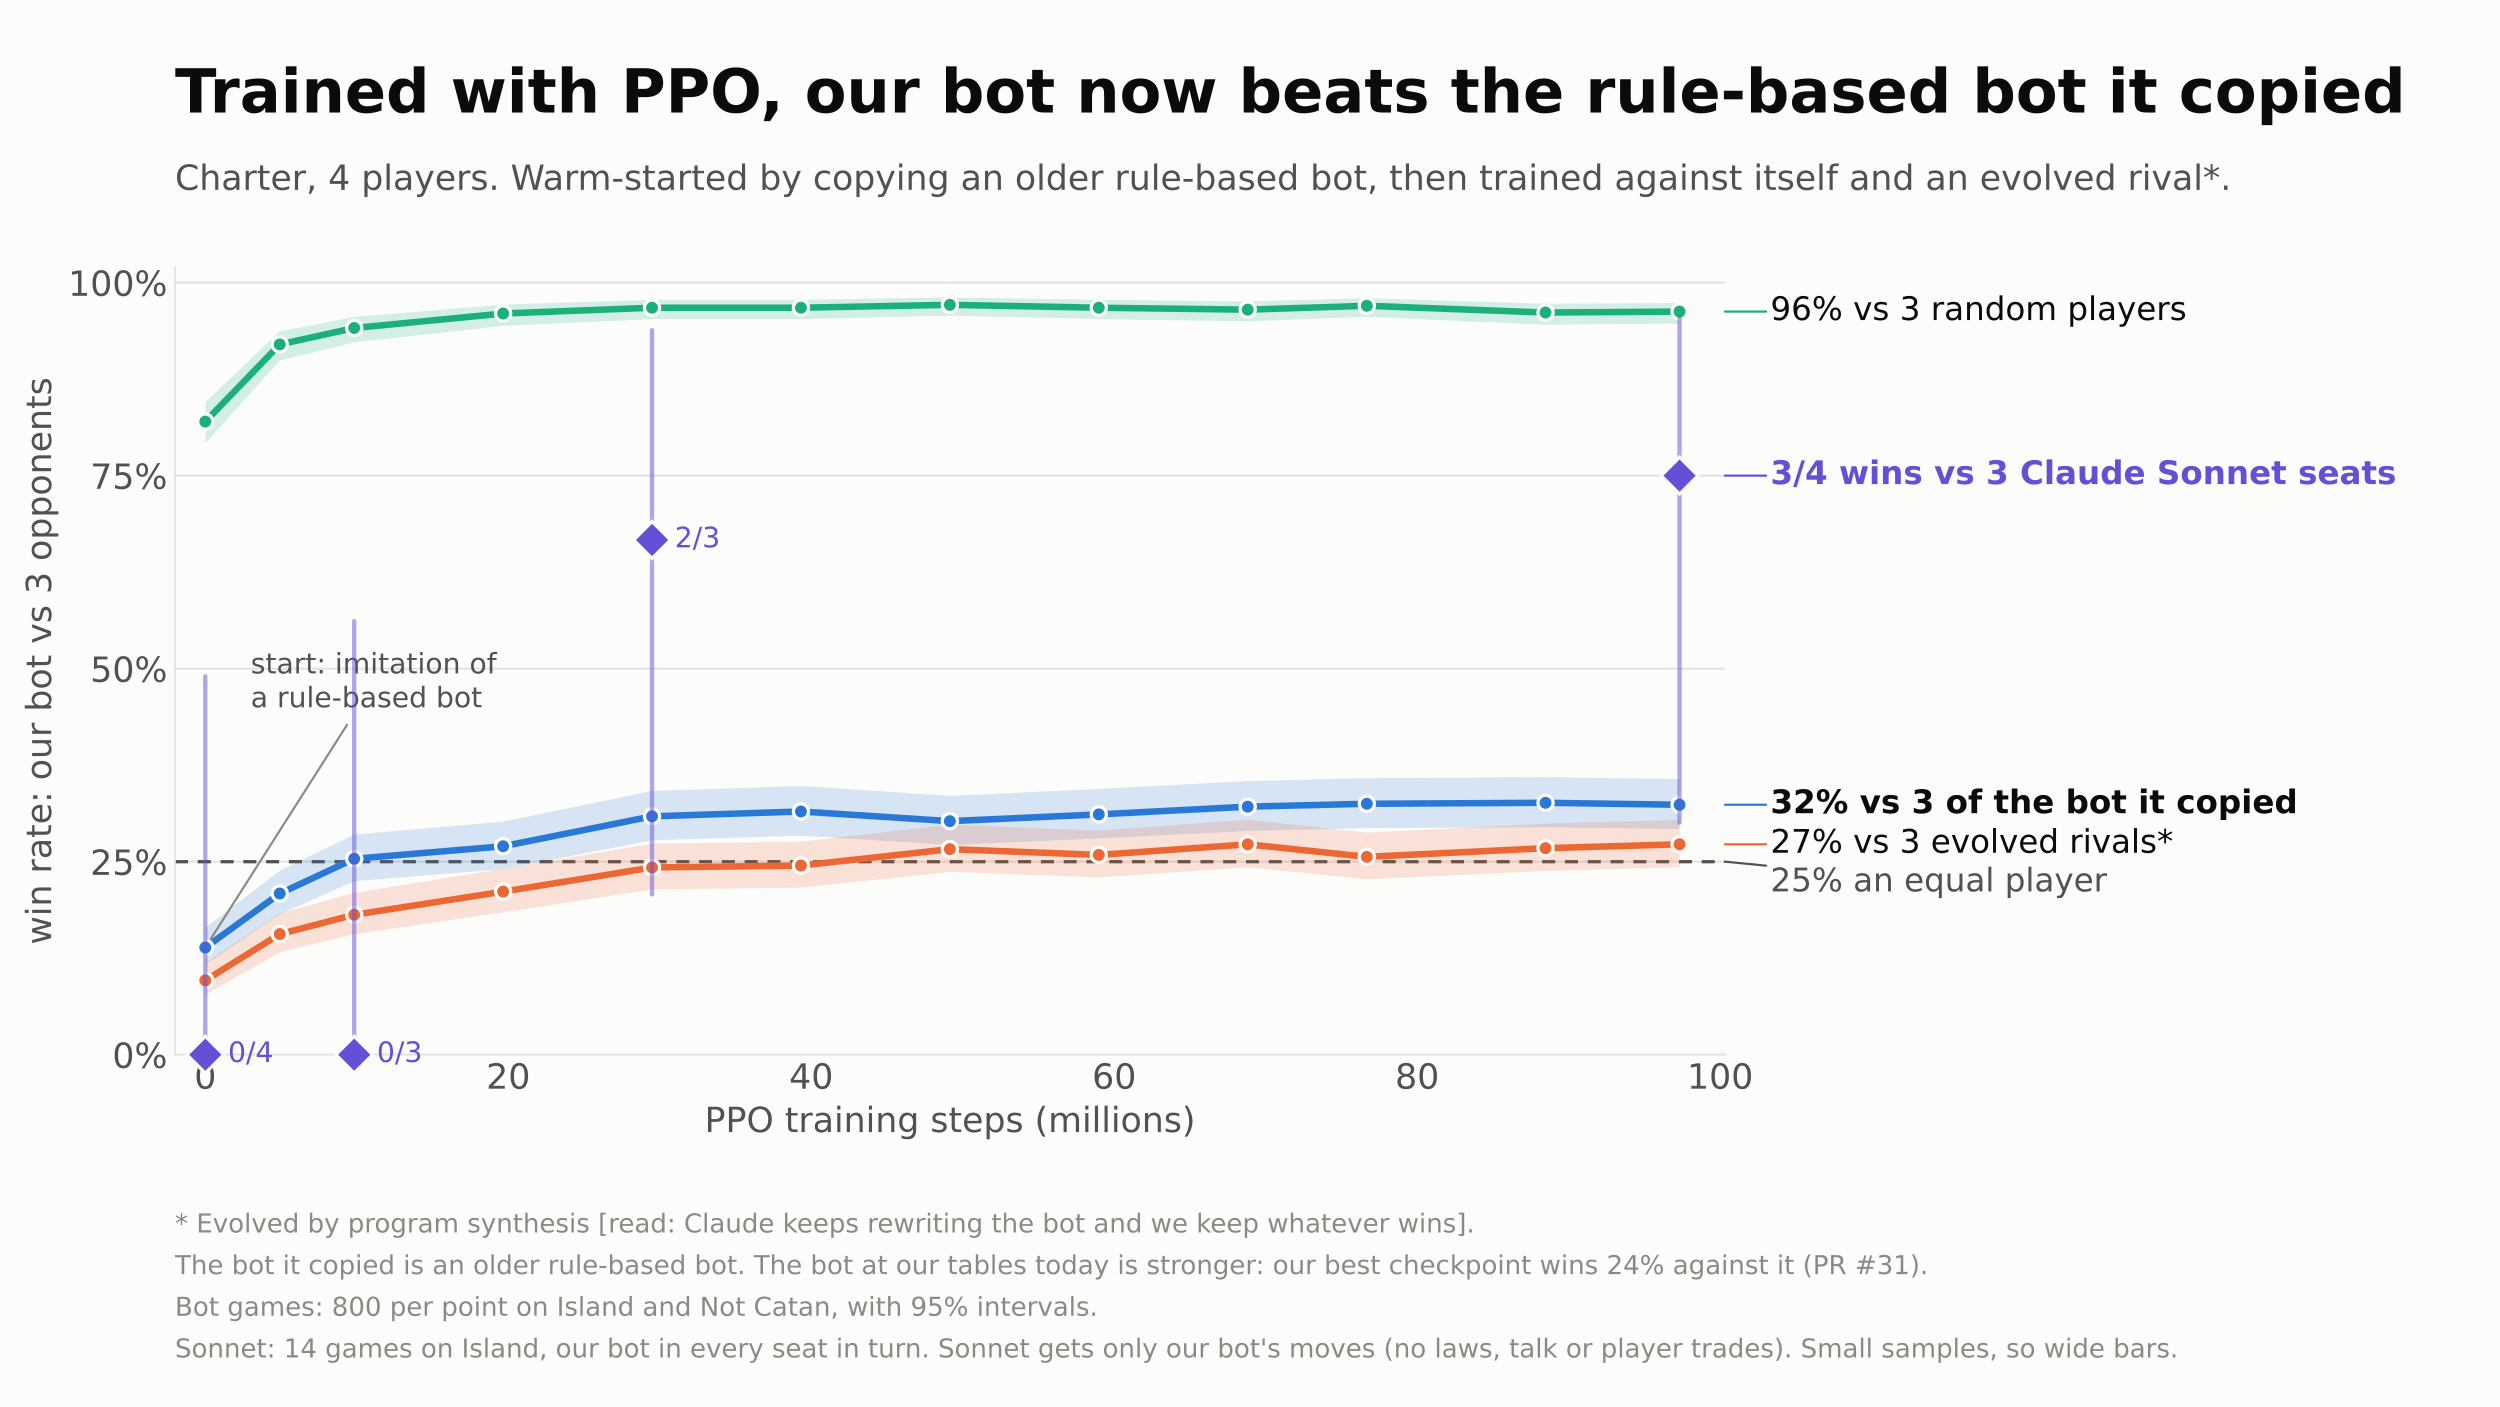
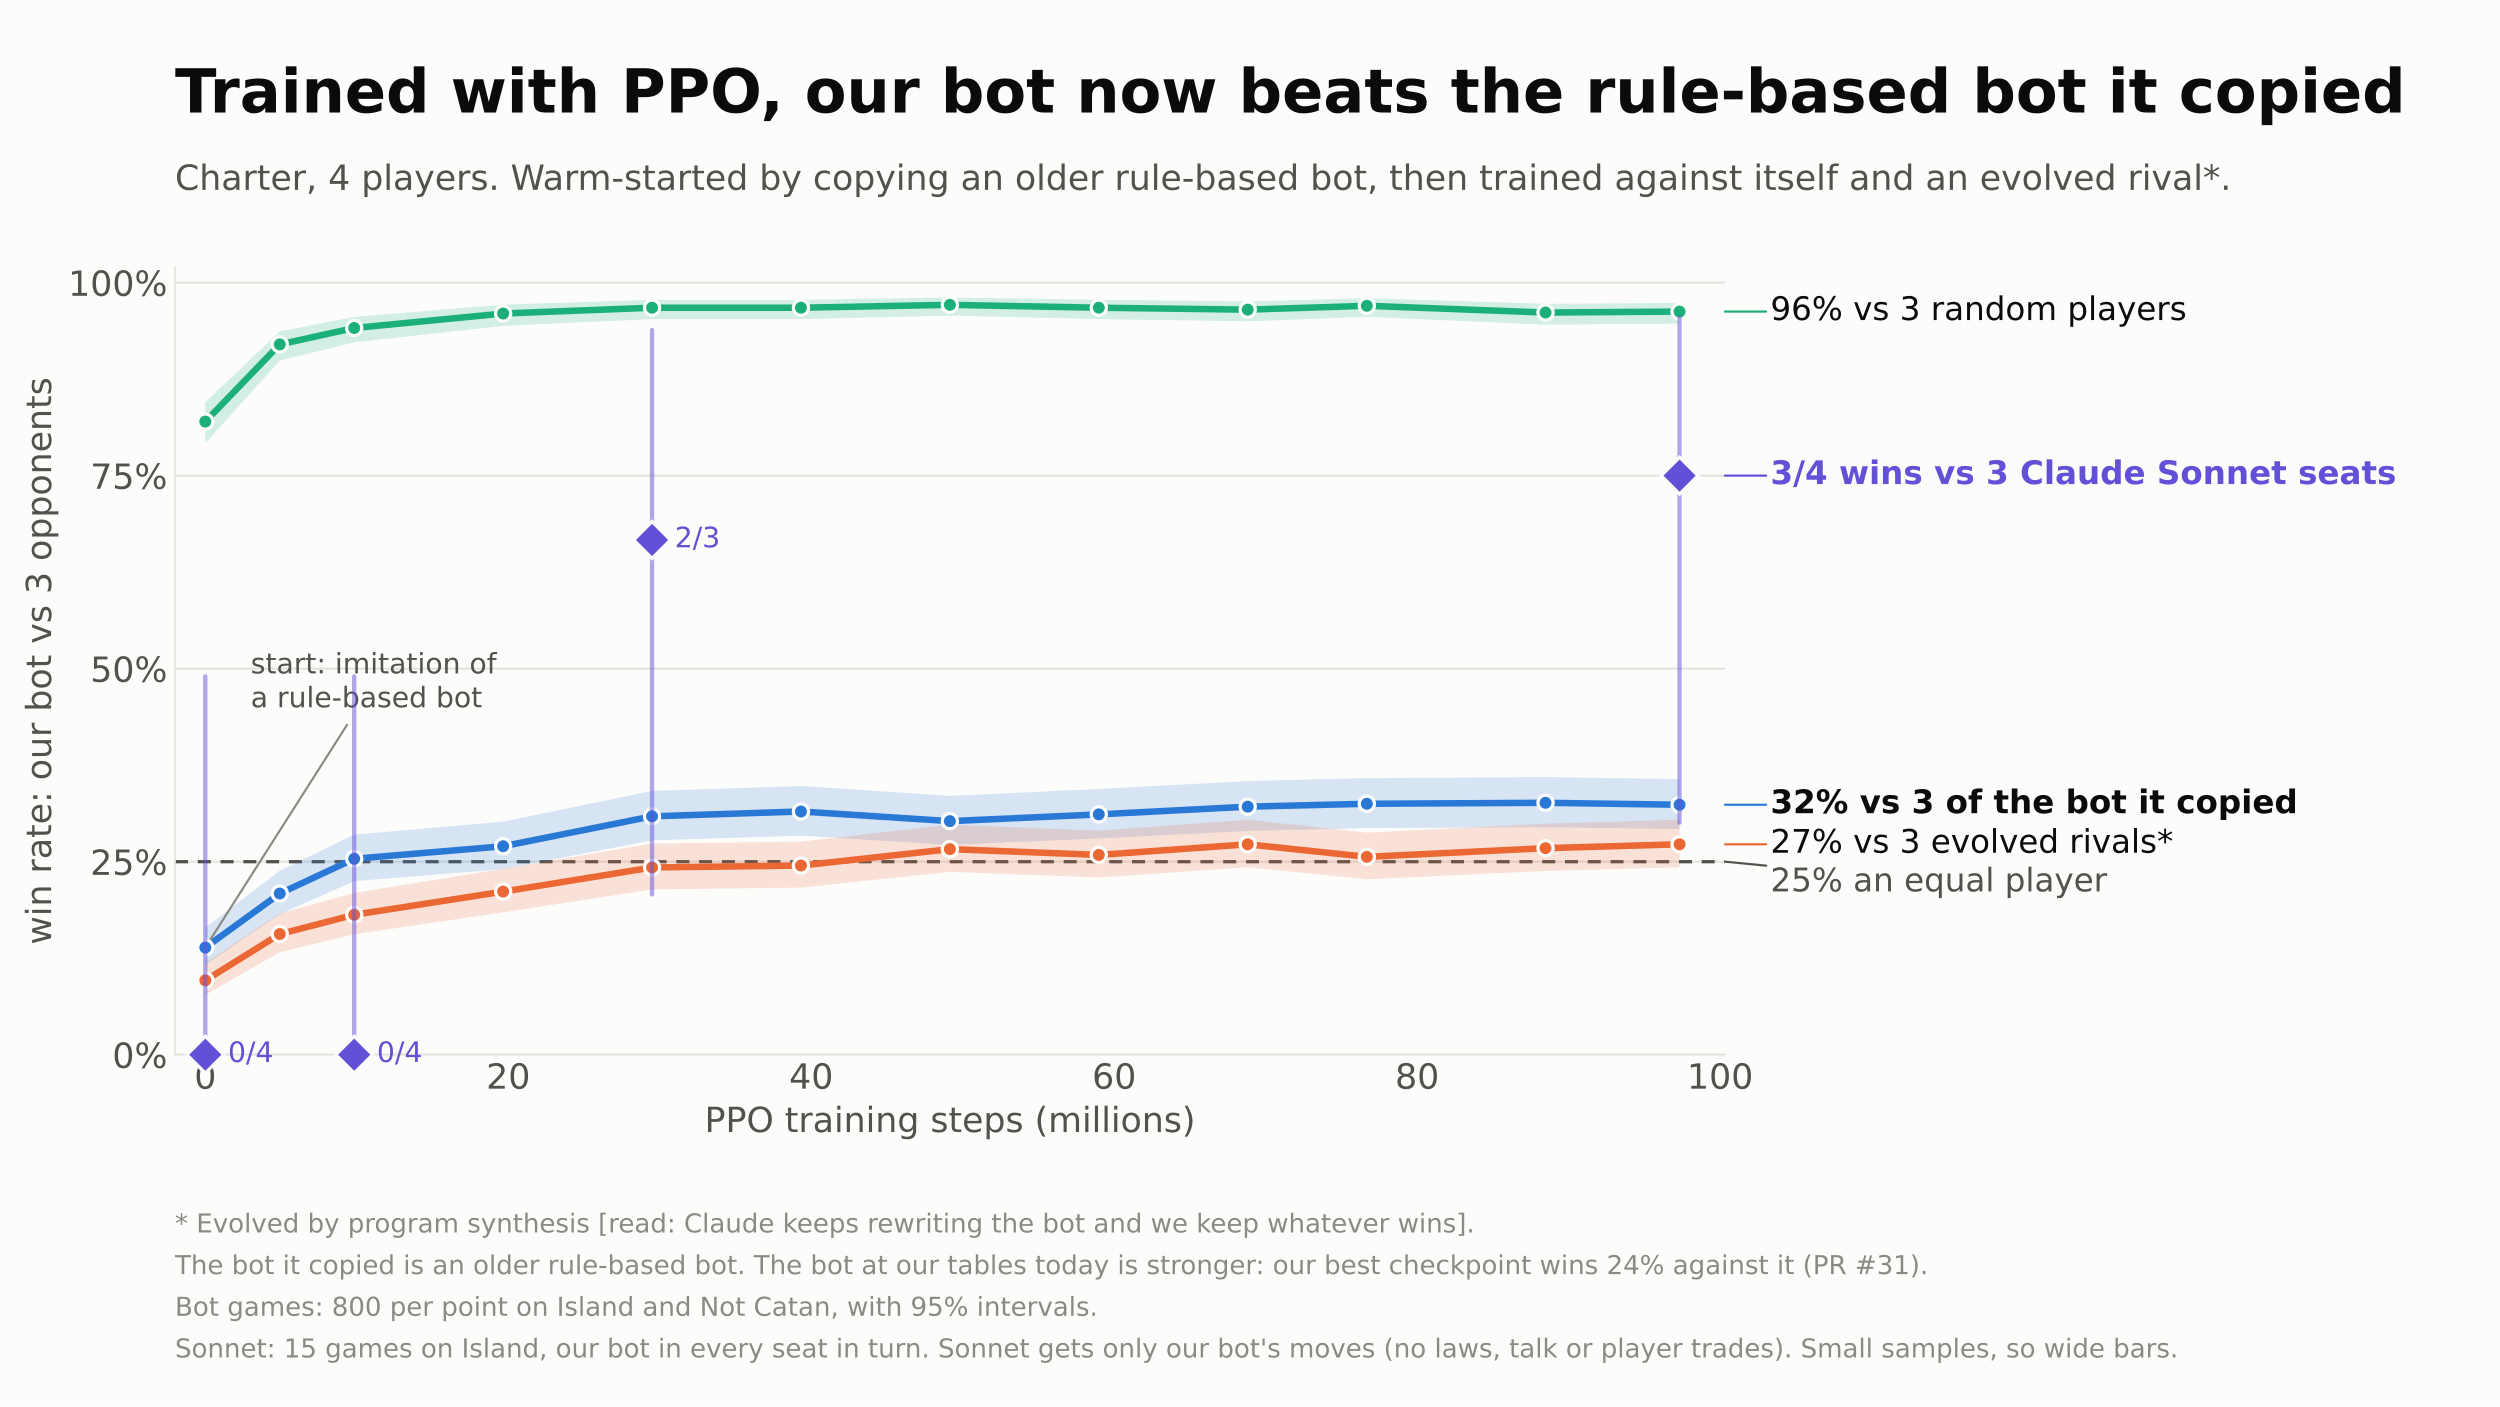
<svg xmlns="http://www.w3.org/2000/svg" xmlns:xlink="http://www.w3.org/1999/xlink" width="1152pt" height="648pt" viewBox="0 0 1152 648" version="1.1">
  <defs>
    <style type="text/css">*{stroke-linejoin: round; stroke-linecap: butt}</style>
  </defs>
  <g id="figure_1">
    <g id="patch_1">
      <path d="M 0 648  L 1152 648  L 1152 0  L 0 0  z " style="fill: #fcfcfb" />
    </g>
    <g id="axes_1">
      <g id="patch_2">
        <path d="M 80.64 486  L 794.88 486  L 794.88 123.12  L 80.64 123.12  z " style="fill: #fcfcfb" />
      </g>
      <g id="matplotlib.axis_1">
        <g id="xtick_1">
          <g id="line2d_1" />
          <g id="text_1">
            <text style="font-size: 16px; font-family: 'DejaVu Sans'; text-anchor: middle; fill: #52514e" x="94.601" y="501.656" transform="rotate(-0 94.60078 501.6562)">0</text>
          </g>
        </g>
        <g id="xtick_2">
          <g id="line2d_2" />
          <g id="text_2">
            <text style="font-size: 16px; font-family: 'DejaVu Sans'; text-anchor: middle; fill: #52514e" x="234.209" y="501.656" transform="rotate(-0 234.2085 501.6562)">20</text>
          </g>
        </g>
        <g id="xtick_3">
          <g id="line2d_3" />
          <g id="text_3">
            <text style="font-size: 16px; font-family: 'DejaVu Sans'; text-anchor: middle; fill: #52514e" x="373.816" y="501.656" transform="rotate(-0 373.8163 501.6562)">40</text>
          </g>
        </g>
        <g id="xtick_4">
          <g id="line2d_4" />
          <g id="text_4">
            <text style="font-size: 16px; font-family: 'DejaVu Sans'; text-anchor: middle; fill: #52514e" x="513.424" y="501.656" transform="rotate(-0 513.4241 501.6562)">60</text>
          </g>
        </g>
        <g id="xtick_5">
          <g id="line2d_5" />
          <g id="text_5">
            <text style="font-size: 16px; font-family: 'DejaVu Sans'; text-anchor: middle; fill: #52514e" x="653.032" y="501.656" transform="rotate(-0 653.0318 501.6562)">80</text>
          </g>
        </g>
        <g id="xtick_6">
          <g id="line2d_6" />
          <g id="text_6">
            <text style="font-size: 16px; font-family: 'DejaVu Sans'; text-anchor: middle; fill: #52514e" x="792.64" y="501.656" transform="rotate(-0 792.6396 501.6562)">100</text>
          </g>
        </g>
        <g id="text_7">
          <text style="font-size: 16px; font-family: 'DejaVu Sans'; text-anchor: middle; fill: #52514e" x="437.76" y="521.658" transform="rotate(-0 437.76 521.6575)">PPO training steps (millions)</text>
        </g>
      </g>
      <g id="matplotlib.axis_2">
        <g id="ytick_1">
          <g id="line2d_7">
-             <path d="M 80.64 486  L 794.88 486  " clip-path="url(#p099ac91624)" style="fill: none; stroke: #e4e3df; stroke-linecap: square" />
+             <path d="M 80.64 486  L 794.88 486  " clip-path="url(#p349dcfd627)" style="fill: none; stroke: #e4e3df; stroke-linecap: square" />
          </g>
          <g id="line2d_8" />
          <g id="text_8">
            <text style="font-size: 16px; font-family: 'DejaVu Sans'; text-anchor: end; fill: #52514e" x="77.14" y="492.078" transform="rotate(-0 77.14 492.0781)">0%</text>
          </g>
        </g>
        <g id="ytick_2">
          <g id="line2d_9">
-             <path d="M 80.64 397.059  L 794.88 397.059  " clip-path="url(#p099ac91624)" style="fill: none; stroke: #e4e3df; stroke-linecap: square" />
+             <path d="M 80.64 397.059  L 794.88 397.059  " clip-path="url(#p349dcfd627)" style="fill: none; stroke: #e4e3df; stroke-linecap: square" />
          </g>
          <g id="line2d_10" />
          <g id="text_9">
            <text style="font-size: 16px; font-family: 'DejaVu Sans'; text-anchor: end; fill: #52514e" x="77.14" y="403.137" transform="rotate(-0 77.14 403.1369)">25%</text>
          </g>
        </g>
        <g id="ytick_3">
          <g id="line2d_11">
-             <path d="M 80.64 308.118  L 794.88 308.118  " clip-path="url(#p099ac91624)" style="fill: none; stroke: #e4e3df; stroke-linecap: square" />
+             <path d="M 80.64 308.118  L 794.88 308.118  " clip-path="url(#p349dcfd627)" style="fill: none; stroke: #e4e3df; stroke-linecap: square" />
          </g>
          <g id="line2d_12" />
          <g id="text_10">
            <text style="font-size: 16px; font-family: 'DejaVu Sans'; text-anchor: end; fill: #52514e" x="77.14" y="314.196" transform="rotate(-0 77.14 314.1958)">50%</text>
          </g>
        </g>
        <g id="ytick_4">
          <g id="line2d_13">
-             <path d="M 80.64 219.176  L 794.88 219.176  " clip-path="url(#p099ac91624)" style="fill: none; stroke: #e4e3df; stroke-linecap: square" />
+             <path d="M 80.64 219.176  L 794.88 219.176  " clip-path="url(#p349dcfd627)" style="fill: none; stroke: #e4e3df; stroke-linecap: square" />
          </g>
          <g id="line2d_14" />
          <g id="text_11">
            <text style="font-size: 16px; font-family: 'DejaVu Sans'; text-anchor: end; fill: #52514e" x="77.14" y="225.255" transform="rotate(-0 77.14 225.2546)">75%</text>
          </g>
        </g>
        <g id="ytick_5">
          <g id="line2d_15">
-             <path d="M 80.64 130.235  L 794.88 130.235  " clip-path="url(#p099ac91624)" style="fill: none; stroke: #e4e3df; stroke-linecap: square" />
+             <path d="M 80.64 130.235  L 794.88 130.235  " clip-path="url(#p349dcfd627)" style="fill: none; stroke: #e4e3df; stroke-linecap: square" />
          </g>
          <g id="line2d_16" />
          <g id="text_12">
            <text style="font-size: 16px; font-family: 'DejaVu Sans'; text-anchor: end; fill: #52514e" x="77.14" y="136.313" transform="rotate(-0 77.14 136.3134)">100%</text>
          </g>
        </g>
        <g id="text_13">
          <text style="font-size: 16px; font-family: 'DejaVu Sans'; text-anchor: middle; fill: #52514e" x="23.554" y="304.56" transform="rotate(-90 23.55375 304.56)">win rate: our bot vs 3 opponents</text>
        </g>
      </g>
      <g id="line2d_17">
-         <path d="M 80.64 397.059  L 794.88 397.059  " clip-path="url(#p099ac91624)" style="fill: none; stroke-dasharray: 6,4.5; stroke-dashoffset: 0; stroke: #52514e; stroke-width: 1.5" />
+         <path d="M 80.64 397.059  L 794.88 397.059  " clip-path="url(#p349dcfd627)" style="fill: none; stroke-dasharray: 6,4.5; stroke-dashoffset: 0; stroke: #52514e; stroke-width: 1.5" />
      </g>
      <g id="FillBetweenPolyCollection_1">
        <defs>
-           <path id="md0ad2fc9a2" d="M 94.601 -462.647  L 94.601 -443.719  L 128.911 -481.879  L 163.221 -490.281  L 231.841 -497.87  L 300.461 -500.975  L 369.081 -500.975  L 437.701 -502.548  L 506.321 -500.975  L 574.941 -499.934  L 629.837 -502.022  L 712.181 -498.384  L 773.939 -498.899  L 773.939 -508.375  L 773.939 -508.375  L 712.181 -508.006  L 629.837 -510.564  L 574.941 -509.111  L 506.321 -509.84  L 437.701 -510.922  L 369.081 -509.84  L 300.461 -509.84  L 231.841 -507.635  L 163.221 -501.945  L 128.911 -495.3  L 94.601 -462.647  z " />
-         </defs>
-         <g clip-path="url(#p099ac91624)">
-           <use xlink:href="#md0ad2fc9a2" x="0" y="648" style="fill: #1baf7a; fill-opacity: 0.18" />
+           <path id="m0e6a9000f5" d="M 94.601 -462.647  L 94.601 -443.719  L 128.911 -481.879  L 163.221 -490.281  L 231.841 -497.87  L 300.461 -500.975  L 369.081 -500.975  L 437.701 -502.548  L 506.321 -500.975  L 574.941 -499.934  L 629.837 -502.022  L 712.181 -498.384  L 773.939 -498.899  L 773.939 -508.375  L 773.939 -508.375  L 712.181 -508.006  L 629.837 -510.564  L 574.941 -509.111  L 506.321 -509.84  L 437.701 -510.922  L 369.081 -509.84  L 300.461 -509.84  L 231.841 -507.635  L 163.221 -501.945  L 128.911 -495.3  L 94.601 -462.647  z " />
+         </defs>
+         <g clip-path="url(#p349dcfd627)">
+           <use xlink:href="#m0e6a9000f5" x="0" y="648" style="fill: #1baf7a; fill-opacity: 0.18" />
        </g>
      </g>
      <g id="FillBetweenPolyCollection_2">
        <defs>
-           <path id="m1d3a906b69" d="M 94.601 -220.501  L 94.601 -203.453  L 128.911 -226.753  L 163.221 -241.983  L 231.841 -247.522  L 300.461 -260.801  L 369.081 -262.952  L 437.701 -258.652  L 506.321 -261.661  L 574.941 -265.105  L 629.837 -266.398  L 712.181 -266.829  L 773.939 -265.967  L 773.939 -288.99  L 773.939 -288.99  L 712.181 -289.898  L 629.837 -289.444  L 574.941 -288.082  L 506.321 -284.444  L 437.701 -281.257  L 369.081 -285.809  L 300.461 -283.534  L 231.841 -269.373  L 163.221 -263.405  L 128.911 -246.769  L 94.601 -220.501  z " />
-         </defs>
-         <g clip-path="url(#p099ac91624)">
-           <use xlink:href="#m1d3a906b69" x="0" y="648" style="fill: #2a78d6; fill-opacity: 0.18" />
+           <path id="med47ba043e" d="M 94.601 -220.501  L 94.601 -203.453  L 128.911 -226.753  L 163.221 -241.983  L 231.841 -247.522  L 300.461 -260.801  L 369.081 -262.952  L 437.701 -258.652  L 506.321 -261.661  L 574.941 -265.105  L 629.837 -266.398  L 712.181 -266.829  L 773.939 -265.967  L 773.939 -288.99  L 773.939 -288.99  L 712.181 -289.898  L 629.837 -289.444  L 574.941 -288.082  L 506.321 -284.444  L 437.701 -281.257  L 369.081 -285.809  L 300.461 -283.534  L 231.841 -269.373  L 163.221 -263.405  L 128.911 -246.769  L 94.601 -220.501  z " />
+         </defs>
+         <g clip-path="url(#p349dcfd627)">
+           <use xlink:href="#med47ba043e" x="0" y="648" style="fill: #2a78d6; fill-opacity: 0.18" />
        </g>
      </g>
      <g id="FillBetweenPolyCollection_3">
        <defs>
-           <path id="ma211571229" d="M 94.601 -204.215  L 94.601 -189.643  L 128.911 -209.224  L 163.221 -217.534  L 231.841 -227.595  L 300.461 -238.161  L 369.081 -239.009  L 437.701 -246.242  L 506.321 -243.685  L 574.941 -248.375  L 629.837 -242.834  L 712.181 -246.668  L 773.939 -248.375  L 773.939 -270.29  L 773.939 -270.29  L 712.181 -268.456  L 629.837 -264.324  L 574.941 -270.29  L 506.321 -265.243  L 437.701 -267.998  L 369.081 -260.182  L 300.461 -259.261  L 231.841 -247.697  L 163.221 -236.514  L 128.911 -227.122  L 94.601 -204.215  z " />
-         </defs>
-         <g clip-path="url(#p099ac91624)">
-           <use xlink:href="#ma211571229" x="0" y="648" style="fill: #eb6834; fill-opacity: 0.18" />
+           <path id="m2583dfd3f8" d="M 94.601 -204.215  L 94.601 -189.643  L 128.911 -209.224  L 163.221 -217.534  L 231.841 -227.595  L 300.461 -238.161  L 369.081 -239.009  L 437.701 -246.242  L 506.321 -243.685  L 574.941 -248.375  L 629.837 -242.834  L 712.181 -246.668  L 773.939 -248.375  L 773.939 -270.29  L 773.939 -270.29  L 712.181 -268.456  L 629.837 -264.324  L 574.941 -270.29  L 506.321 -265.243  L 437.701 -267.998  L 369.081 -260.182  L 300.461 -259.261  L 231.841 -247.697  L 163.221 -236.514  L 128.911 -227.122  L 94.601 -204.215  z " />
+         </defs>
+         <g clip-path="url(#p349dcfd627)">
+           <use xlink:href="#m2583dfd3f8" x="0" y="648" style="fill: #eb6834; fill-opacity: 0.18" />
        </g>
      </g>
      <g id="patch_3">
        <path d="M 80.64 486  L 80.64 123.12  " style="fill: none; stroke: #e4e3df; stroke-width: 0.8; stroke-linejoin: miter; stroke-linecap: square" />
      </g>
      <g id="patch_4">
        <path d="M 80.64 486  L 794.88 486  " style="fill: none; stroke: #e4e3df; stroke-width: 0.8; stroke-linejoin: miter; stroke-linecap: square" />
      </g>
      <g id="line2d_18">
-         <path d="M 94.601 194.273  L 128.911 158.696  L 163.221 151.136  L 231.841 144.466  L 300.461 141.798  L 369.081 141.798  L 437.701 140.464  L 506.321 141.798  L 574.941 142.687  L 629.837 140.908  L 712.181 144.021  L 773.939 143.576  " clip-path="url(#p099ac91624)" style="fill: none; stroke: #1baf7a; stroke-width: 3; stroke-linecap: round" />
+         <path d="M 94.601 194.273  L 128.911 158.696  L 163.221 151.136  L 231.841 144.466  L 300.461 141.798  L 369.081 141.798  L 437.701 140.464  L 506.321 141.798  L 574.941 142.687  L 629.837 140.908  L 712.181 144.021  L 773.939 143.576  " clip-path="url(#p349dcfd627)" style="fill: none; stroke: #1baf7a; stroke-width: 3; stroke-linecap: round" />
      </g>
      <g id="line2d_19">
-         <path d="M 94.601 436.638  L 128.911 411.734  L 163.221 395.725  L 231.841 389.944  L 300.461 376.158  L 369.081 373.934  L 437.701 378.381  L 506.321 375.268  L 574.941 371.711  L 629.837 370.376  L 712.181 369.932  L 773.939 370.821  " clip-path="url(#p099ac91624)" style="fill: none; stroke: #2a78d6; stroke-width: 3; stroke-linecap: round" />
+         <path d="M 94.601 436.638  L 128.911 411.734  L 163.221 395.725  L 231.841 389.944  L 300.461 376.158  L 369.081 373.934  L 437.701 378.381  L 506.321 375.268  L 574.941 371.711  L 629.837 370.376  L 712.181 369.932  L 773.939 370.821  " clip-path="url(#p349dcfd627)" style="fill: none; stroke: #2a78d6; stroke-width: 3; stroke-linecap: round" />
      </g>
      <g id="line2d_20">
-         <path d="M 94.601 451.758  L 128.911 430.412  L 163.221 421.518  L 231.841 410.845  L 300.461 399.727  L 369.081 398.838  L 437.701 391.278  L 506.321 393.946  L 574.941 389.054  L 629.837 394.835  L 712.181 390.833  L 773.939 389.054  " clip-path="url(#p099ac91624)" style="fill: none; stroke: #eb6834; stroke-width: 3; stroke-linecap: round" />
+         <path d="M 94.601 451.758  L 128.911 430.412  L 163.221 421.518  L 231.841 410.845  L 300.461 399.727  L 369.081 398.838  L 437.701 391.278  L 506.321 393.946  L 574.941 389.054  L 629.837 394.835  L 712.181 390.833  L 773.939 389.054  " clip-path="url(#p349dcfd627)" style="fill: none; stroke: #eb6834; stroke-width: 3; stroke-linecap: round" />
      </g>
      <g id="patch_5">
        <path d="M 813.825 143.576  Q 804.352 143.576 794.88 143.576  " style="fill: none; stroke: #1baf7a; stroke-linecap: round" />
      </g>
      <g id="text_14">
        <text style="font-size: 15px; font-family: 'DejaVu Sans'; text-anchor: start; fill: #0b0b0b" x="815.821" y="147.474" transform="rotate(-0 815.8212 147.4735)">96%  vs 3 random players</text>
      </g>
      <g id="patch_6">
        <path d="M 813.823 219.176  Q 804.352 219.176 794.88 219.176  " style="fill: none; stroke: #6250d6; stroke-linecap: round" />
      </g>
      <g id="text_15">
        <text style="font-weight: 700; font-size: 15px; font-family: 'DejaVu Sans'; text-anchor: start; fill: #6250d6" x="815.821" y="223.074" transform="rotate(-0 815.8212 223.0735)">3/4 wins vs 3 Claude Sonnet seats</text>
      </g>
      <g id="patch_7">
        <path d="M 813.819 370.821  Q 804.35 370.821 794.88 370.821  " style="fill: none; stroke: #2a78d6; stroke-linecap: round" />
      </g>
      <g id="text_16">
        <text style="font-weight: 700; font-size: 15px; font-family: 'DejaVu Sans'; text-anchor: start; fill: #0b0b0b" x="815.821" y="374.718" transform="rotate(-0 815.8212 374.7182)">32%  vs 3 of the bot it copied</text>
      </g>
      <g id="patch_8">
        <path d="M 813.823 389.054  Q 804.351 389.054 794.88 389.054  " style="fill: none; stroke: #eb6834; stroke-linecap: round" />
      </g>
      <g id="text_17">
        <text style="font-size: 15px; font-family: 'DejaVu Sans'; text-anchor: start; fill: #0b0b0b" x="815.821" y="392.951" transform="rotate(-0 815.8212 392.9512)">27%  vs 3 evolved rivals*</text>
      </g>
      <g id="patch_9">
        <path d="M 813.823 398.896  Q 804.352 397.977 794.88 397.059  " style="fill: none; stroke: #52514e; stroke-linecap: round" />
      </g>
      <g id="text_18">
        <text style="font-size: 15px; font-family: 'DejaVu Sans'; text-anchor: start; fill: #52514e" x="815.821" y="410.739" transform="rotate(-0 815.8212 410.7394)">25%  an equal player</text>
      </g>
      <g id="patch_10">
        <path d="M 159.913 334.018  Q 127.794 384.484 95.675 434.95  " style="fill: none; stroke: #8a8984; stroke-linecap: round" />
      </g>
      <g id="text_19">
        <text style="font-size: 13px; font-family: 'DejaVu Sans'; fill: #52514e" transform="translate(115.5419 310.3023)">start: imitation of</text>
        <text style="font-size: 13px; font-family: 'DejaVu Sans'; fill: #52514e" transform="translate(115.5419 325.9059)">a rule-based bot</text>
      </g>
      <g id="line2d_21">
        <defs>
-           <path id="meec4d2f7e0" d="M 0 3.5  C 0.928 3.5 1.819 3.131 2.475 2.475  C 3.131 1.819 3.5 0.928 3.5 0  C 3.5 -0.928 3.131 -1.819 2.475 -2.475  C 1.819 -3.131 0.928 -3.5 0 -3.5  C -0.928 -3.5 -1.819 -3.131 -2.475 -2.475  C -3.131 -1.819 -3.5 -0.928 -3.5 0  C -3.5 0.928 -3.131 1.819 -2.475 2.475  C -1.819 3.131 -0.928 3.5 0 3.5  z " style="stroke: #fcfcfb; stroke-width: 1.5" />
-         </defs>
-         <g clip-path="url(#p099ac91624)">
-           <use xlink:href="#meec4d2f7e0" x="94.601" y="194.273" style="fill: #1baf7a; stroke: #fcfcfb; stroke-width: 1.5" />
-           <use xlink:href="#meec4d2f7e0" x="128.911" y="158.696" style="fill: #1baf7a; stroke: #fcfcfb; stroke-width: 1.5" />
-           <use xlink:href="#meec4d2f7e0" x="163.221" y="151.136" style="fill: #1baf7a; stroke: #fcfcfb; stroke-width: 1.5" />
-           <use xlink:href="#meec4d2f7e0" x="231.841" y="144.466" style="fill: #1baf7a; stroke: #fcfcfb; stroke-width: 1.5" />
-           <use xlink:href="#meec4d2f7e0" x="300.461" y="141.798" style="fill: #1baf7a; stroke: #fcfcfb; stroke-width: 1.5" />
-           <use xlink:href="#meec4d2f7e0" x="369.081" y="141.798" style="fill: #1baf7a; stroke: #fcfcfb; stroke-width: 1.5" />
-           <use xlink:href="#meec4d2f7e0" x="437.701" y="140.464" style="fill: #1baf7a; stroke: #fcfcfb; stroke-width: 1.5" />
-           <use xlink:href="#meec4d2f7e0" x="506.321" y="141.798" style="fill: #1baf7a; stroke: #fcfcfb; stroke-width: 1.5" />
-           <use xlink:href="#meec4d2f7e0" x="574.941" y="142.687" style="fill: #1baf7a; stroke: #fcfcfb; stroke-width: 1.5" />
-           <use xlink:href="#meec4d2f7e0" x="629.837" y="140.908" style="fill: #1baf7a; stroke: #fcfcfb; stroke-width: 1.5" />
-           <use xlink:href="#meec4d2f7e0" x="712.181" y="144.021" style="fill: #1baf7a; stroke: #fcfcfb; stroke-width: 1.5" />
-           <use xlink:href="#meec4d2f7e0" x="773.939" y="143.576" style="fill: #1baf7a; stroke: #fcfcfb; stroke-width: 1.5" />
+           <path id="mea29444929" d="M 0 3.5  C 0.928 3.5 1.819 3.131 2.475 2.475  C 3.131 1.819 3.5 0.928 3.5 0  C 3.5 -0.928 3.131 -1.819 2.475 -2.475  C 1.819 -3.131 0.928 -3.5 0 -3.5  C -0.928 -3.5 -1.819 -3.131 -2.475 -2.475  C -3.131 -1.819 -3.5 -0.928 -3.5 0  C -3.5 0.928 -3.131 1.819 -2.475 2.475  C -1.819 3.131 -0.928 3.5 0 3.5  z " style="stroke: #fcfcfb; stroke-width: 1.5" />
+         </defs>
+         <g clip-path="url(#p349dcfd627)">
+           <use xlink:href="#mea29444929" x="94.601" y="194.273" style="fill: #1baf7a; stroke: #fcfcfb; stroke-width: 1.5" />
+           <use xlink:href="#mea29444929" x="128.911" y="158.696" style="fill: #1baf7a; stroke: #fcfcfb; stroke-width: 1.5" />
+           <use xlink:href="#mea29444929" x="163.221" y="151.136" style="fill: #1baf7a; stroke: #fcfcfb; stroke-width: 1.5" />
+           <use xlink:href="#mea29444929" x="231.841" y="144.466" style="fill: #1baf7a; stroke: #fcfcfb; stroke-width: 1.5" />
+           <use xlink:href="#mea29444929" x="300.461" y="141.798" style="fill: #1baf7a; stroke: #fcfcfb; stroke-width: 1.5" />
+           <use xlink:href="#mea29444929" x="369.081" y="141.798" style="fill: #1baf7a; stroke: #fcfcfb; stroke-width: 1.5" />
+           <use xlink:href="#mea29444929" x="437.701" y="140.464" style="fill: #1baf7a; stroke: #fcfcfb; stroke-width: 1.5" />
+           <use xlink:href="#mea29444929" x="506.321" y="141.798" style="fill: #1baf7a; stroke: #fcfcfb; stroke-width: 1.5" />
+           <use xlink:href="#mea29444929" x="574.941" y="142.687" style="fill: #1baf7a; stroke: #fcfcfb; stroke-width: 1.5" />
+           <use xlink:href="#mea29444929" x="629.837" y="140.908" style="fill: #1baf7a; stroke: #fcfcfb; stroke-width: 1.5" />
+           <use xlink:href="#mea29444929" x="712.181" y="144.021" style="fill: #1baf7a; stroke: #fcfcfb; stroke-width: 1.5" />
+           <use xlink:href="#mea29444929" x="773.939" y="143.576" style="fill: #1baf7a; stroke: #fcfcfb; stroke-width: 1.5" />
        </g>
      </g>
      <g id="line2d_22">
        <defs>
-           <path id="m656718d410" d="M 0 3.5  C 0.928 3.5 1.819 3.131 2.475 2.475  C 3.131 1.819 3.5 0.928 3.5 0  C 3.5 -0.928 3.131 -1.819 2.475 -2.475  C 1.819 -3.131 0.928 -3.5 0 -3.5  C -0.928 -3.5 -1.819 -3.131 -2.475 -2.475  C -3.131 -1.819 -3.5 -0.928 -3.5 0  C -3.5 0.928 -3.131 1.819 -2.475 2.475  C -1.819 3.131 -0.928 3.5 0 3.5  z " style="stroke: #fcfcfb; stroke-width: 1.5" />
-         </defs>
-         <g clip-path="url(#p099ac91624)">
-           <use xlink:href="#m656718d410" x="94.601" y="436.638" style="fill: #2a78d6; stroke: #fcfcfb; stroke-width: 1.5" />
-           <use xlink:href="#m656718d410" x="128.911" y="411.734" style="fill: #2a78d6; stroke: #fcfcfb; stroke-width: 1.5" />
-           <use xlink:href="#m656718d410" x="163.221" y="395.725" style="fill: #2a78d6; stroke: #fcfcfb; stroke-width: 1.5" />
-           <use xlink:href="#m656718d410" x="231.841" y="389.944" style="fill: #2a78d6; stroke: #fcfcfb; stroke-width: 1.5" />
-           <use xlink:href="#m656718d410" x="300.461" y="376.158" style="fill: #2a78d6; stroke: #fcfcfb; stroke-width: 1.5" />
-           <use xlink:href="#m656718d410" x="369.081" y="373.934" style="fill: #2a78d6; stroke: #fcfcfb; stroke-width: 1.5" />
-           <use xlink:href="#m656718d410" x="437.701" y="378.381" style="fill: #2a78d6; stroke: #fcfcfb; stroke-width: 1.5" />
-           <use xlink:href="#m656718d410" x="506.321" y="375.268" style="fill: #2a78d6; stroke: #fcfcfb; stroke-width: 1.5" />
-           <use xlink:href="#m656718d410" x="574.941" y="371.711" style="fill: #2a78d6; stroke: #fcfcfb; stroke-width: 1.5" />
-           <use xlink:href="#m656718d410" x="629.837" y="370.376" style="fill: #2a78d6; stroke: #fcfcfb; stroke-width: 1.5" />
-           <use xlink:href="#m656718d410" x="712.181" y="369.932" style="fill: #2a78d6; stroke: #fcfcfb; stroke-width: 1.5" />
-           <use xlink:href="#m656718d410" x="773.939" y="370.821" style="fill: #2a78d6; stroke: #fcfcfb; stroke-width: 1.5" />
+           <path id="mc6e68b630b" d="M 0 3.5  C 0.928 3.5 1.819 3.131 2.475 2.475  C 3.131 1.819 3.5 0.928 3.5 0  C 3.5 -0.928 3.131 -1.819 2.475 -2.475  C 1.819 -3.131 0.928 -3.5 0 -3.5  C -0.928 -3.5 -1.819 -3.131 -2.475 -2.475  C -3.131 -1.819 -3.5 -0.928 -3.5 0  C -3.5 0.928 -3.131 1.819 -2.475 2.475  C -1.819 3.131 -0.928 3.5 0 3.5  z " style="stroke: #fcfcfb; stroke-width: 1.5" />
+         </defs>
+         <g clip-path="url(#p349dcfd627)">
+           <use xlink:href="#mc6e68b630b" x="94.601" y="436.638" style="fill: #2a78d6; stroke: #fcfcfb; stroke-width: 1.5" />
+           <use xlink:href="#mc6e68b630b" x="128.911" y="411.734" style="fill: #2a78d6; stroke: #fcfcfb; stroke-width: 1.5" />
+           <use xlink:href="#mc6e68b630b" x="163.221" y="395.725" style="fill: #2a78d6; stroke: #fcfcfb; stroke-width: 1.5" />
+           <use xlink:href="#mc6e68b630b" x="231.841" y="389.944" style="fill: #2a78d6; stroke: #fcfcfb; stroke-width: 1.5" />
+           <use xlink:href="#mc6e68b630b" x="300.461" y="376.158" style="fill: #2a78d6; stroke: #fcfcfb; stroke-width: 1.5" />
+           <use xlink:href="#mc6e68b630b" x="369.081" y="373.934" style="fill: #2a78d6; stroke: #fcfcfb; stroke-width: 1.5" />
+           <use xlink:href="#mc6e68b630b" x="437.701" y="378.381" style="fill: #2a78d6; stroke: #fcfcfb; stroke-width: 1.5" />
+           <use xlink:href="#mc6e68b630b" x="506.321" y="375.268" style="fill: #2a78d6; stroke: #fcfcfb; stroke-width: 1.5" />
+           <use xlink:href="#mc6e68b630b" x="574.941" y="371.711" style="fill: #2a78d6; stroke: #fcfcfb; stroke-width: 1.5" />
+           <use xlink:href="#mc6e68b630b" x="629.837" y="370.376" style="fill: #2a78d6; stroke: #fcfcfb; stroke-width: 1.5" />
+           <use xlink:href="#mc6e68b630b" x="712.181" y="369.932" style="fill: #2a78d6; stroke: #fcfcfb; stroke-width: 1.5" />
+           <use xlink:href="#mc6e68b630b" x="773.939" y="370.821" style="fill: #2a78d6; stroke: #fcfcfb; stroke-width: 1.5" />
        </g>
      </g>
      <g id="line2d_23">
        <defs>
-           <path id="m16e2962a9e" d="M 0 3.5  C 0.928 3.5 1.819 3.131 2.475 2.475  C 3.131 1.819 3.5 0.928 3.5 0  C 3.5 -0.928 3.131 -1.819 2.475 -2.475  C 1.819 -3.131 0.928 -3.5 0 -3.5  C -0.928 -3.5 -1.819 -3.131 -2.475 -2.475  C -3.131 -1.819 -3.5 -0.928 -3.5 0  C -3.5 0.928 -3.131 1.819 -2.475 2.475  C -1.819 3.131 -0.928 3.5 0 3.5  z " style="stroke: #fcfcfb; stroke-width: 1.5" />
-         </defs>
-         <g clip-path="url(#p099ac91624)">
-           <use xlink:href="#m16e2962a9e" x="94.601" y="451.758" style="fill: #eb6834; stroke: #fcfcfb; stroke-width: 1.5" />
-           <use xlink:href="#m16e2962a9e" x="128.911" y="430.412" style="fill: #eb6834; stroke: #fcfcfb; stroke-width: 1.5" />
-           <use xlink:href="#m16e2962a9e" x="163.221" y="421.518" style="fill: #eb6834; stroke: #fcfcfb; stroke-width: 1.5" />
-           <use xlink:href="#m16e2962a9e" x="231.841" y="410.845" style="fill: #eb6834; stroke: #fcfcfb; stroke-width: 1.5" />
-           <use xlink:href="#m16e2962a9e" x="300.461" y="399.727" style="fill: #eb6834; stroke: #fcfcfb; stroke-width: 1.5" />
-           <use xlink:href="#m16e2962a9e" x="369.081" y="398.838" style="fill: #eb6834; stroke: #fcfcfb; stroke-width: 1.5" />
-           <use xlink:href="#m16e2962a9e" x="437.701" y="391.278" style="fill: #eb6834; stroke: #fcfcfb; stroke-width: 1.5" />
-           <use xlink:href="#m16e2962a9e" x="506.321" y="393.946" style="fill: #eb6834; stroke: #fcfcfb; stroke-width: 1.5" />
-           <use xlink:href="#m16e2962a9e" x="574.941" y="389.054" style="fill: #eb6834; stroke: #fcfcfb; stroke-width: 1.5" />
-           <use xlink:href="#m16e2962a9e" x="629.837" y="394.835" style="fill: #eb6834; stroke: #fcfcfb; stroke-width: 1.5" />
-           <use xlink:href="#m16e2962a9e" x="712.181" y="390.833" style="fill: #eb6834; stroke: #fcfcfb; stroke-width: 1.5" />
-           <use xlink:href="#m16e2962a9e" x="773.939" y="389.054" style="fill: #eb6834; stroke: #fcfcfb; stroke-width: 1.5" />
+           <path id="m7a40613bd9" d="M 0 3.5  C 0.928 3.5 1.819 3.131 2.475 2.475  C 3.131 1.819 3.5 0.928 3.5 0  C 3.5 -0.928 3.131 -1.819 2.475 -2.475  C 1.819 -3.131 0.928 -3.5 0 -3.5  C -0.928 -3.5 -1.819 -3.131 -2.475 -2.475  C -3.131 -1.819 -3.5 -0.928 -3.5 0  C -3.5 0.928 -3.131 1.819 -2.475 2.475  C -1.819 3.131 -0.928 3.5 0 3.5  z " style="stroke: #fcfcfb; stroke-width: 1.5" />
+         </defs>
+         <g clip-path="url(#p349dcfd627)">
+           <use xlink:href="#m7a40613bd9" x="94.601" y="451.758" style="fill: #eb6834; stroke: #fcfcfb; stroke-width: 1.5" />
+           <use xlink:href="#m7a40613bd9" x="128.911" y="430.412" style="fill: #eb6834; stroke: #fcfcfb; stroke-width: 1.5" />
+           <use xlink:href="#m7a40613bd9" x="163.221" y="421.518" style="fill: #eb6834; stroke: #fcfcfb; stroke-width: 1.5" />
+           <use xlink:href="#m7a40613bd9" x="231.841" y="410.845" style="fill: #eb6834; stroke: #fcfcfb; stroke-width: 1.5" />
+           <use xlink:href="#m7a40613bd9" x="300.461" y="399.727" style="fill: #eb6834; stroke: #fcfcfb; stroke-width: 1.5" />
+           <use xlink:href="#m7a40613bd9" x="369.081" y="398.838" style="fill: #eb6834; stroke: #fcfcfb; stroke-width: 1.5" />
+           <use xlink:href="#m7a40613bd9" x="437.701" y="391.278" style="fill: #eb6834; stroke: #fcfcfb; stroke-width: 1.5" />
+           <use xlink:href="#m7a40613bd9" x="506.321" y="393.946" style="fill: #eb6834; stroke: #fcfcfb; stroke-width: 1.5" />
+           <use xlink:href="#m7a40613bd9" x="574.941" y="389.054" style="fill: #eb6834; stroke: #fcfcfb; stroke-width: 1.5" />
+           <use xlink:href="#m7a40613bd9" x="629.837" y="394.835" style="fill: #eb6834; stroke: #fcfcfb; stroke-width: 1.5" />
+           <use xlink:href="#m7a40613bd9" x="712.181" y="390.833" style="fill: #eb6834; stroke: #fcfcfb; stroke-width: 1.5" />
+           <use xlink:href="#m7a40613bd9" x="773.939" y="389.054" style="fill: #eb6834; stroke: #fcfcfb; stroke-width: 1.5" />
        </g>
      </g>
      <g id="line2d_24">
-         <path d="M 94.601 486  L 94.601 311.711  " clip-path="url(#p099ac91624)" style="fill: none; stroke: #6250d6; stroke-opacity: 0.5; stroke-width: 2; stroke-linecap: round" />
+         <path d="M 94.601 486  L 94.601 311.711  " clip-path="url(#p349dcfd627)" style="fill: none; stroke: #6250d6; stroke-opacity: 0.5; stroke-width: 2; stroke-linecap: round" />
      </g>
      <g id="line2d_25">
-         <path d="M 163.221 486  L 163.221 286.236  " clip-path="url(#p099ac91624)" style="fill: none; stroke: #6250d6; stroke-opacity: 0.5; stroke-width: 2; stroke-linecap: round" />
+         <path d="M 163.221 486  L 163.221 311.711  " clip-path="url(#p349dcfd627)" style="fill: none; stroke: #6250d6; stroke-opacity: 0.5; stroke-width: 2; stroke-linecap: round" />
      </g>
      <g id="line2d_26">
-         <path d="M 300.461 412.124  L 300.461 152.111  " clip-path="url(#p099ac91624)" style="fill: none; stroke: #6250d6; stroke-opacity: 0.5; stroke-width: 2; stroke-linecap: round" />
+         <path d="M 300.461 412.124  L 300.461 152.111  " clip-path="url(#p349dcfd627)" style="fill: none; stroke: #6250d6; stroke-opacity: 0.5; stroke-width: 2; stroke-linecap: round" />
      </g>
      <g id="line2d_27">
-         <path d="M 773.939 379.044  L 773.939 146.453  " clip-path="url(#p099ac91624)" style="fill: none; stroke: #6250d6; stroke-opacity: 0.5; stroke-width: 2; stroke-linecap: round" />
+         <path d="M 773.939 379.044  L 773.939 146.453  " clip-path="url(#p349dcfd627)" style="fill: none; stroke: #6250d6; stroke-opacity: 0.5; stroke-width: 2; stroke-linecap: round" />
      </g>
      <g id="line2d_28">
        <defs>
-           <path id="md2f5fa6c65" d="M -0 8.485  L 8.485 0  L 0 -8.485  L -8.485 -0  z " style="stroke: #fcfcfb; stroke-width: 1.5; stroke-linejoin: miter" />
+           <path id="m07feb4c3f9" d="M -0 8.485  L 8.485 0  L 0 -8.485  L -8.485 -0  z " style="stroke: #fcfcfb; stroke-width: 1.5; stroke-linejoin: miter" />
        </defs>
        <g>
-           <use xlink:href="#md2f5fa6c65" x="94.601" y="486" style="fill: #6250d6; stroke: #fcfcfb; stroke-width: 1.5; stroke-linejoin: miter" />
+           <use xlink:href="#m07feb4c3f9" x="94.601" y="486" style="fill: #6250d6; stroke: #fcfcfb; stroke-width: 1.5; stroke-linejoin: miter" />
        </g>
      </g>
      <g id="text_20">
        <text style="font-size: 13px; font-family: 'DejaVu Sans'; text-anchor: start; fill: #6250d6" x="105.071" y="489.377" transform="rotate(-0 105.0714 489.377)">0/4</text>
      </g>
      <g id="line2d_29">
        <g>
-           <use xlink:href="#md2f5fa6c65" x="163.221" y="486" style="fill: #6250d6; stroke: #fcfcfb; stroke-width: 1.5; stroke-linejoin: miter" />
+           <use xlink:href="#m07feb4c3f9" x="163.221" y="486" style="fill: #6250d6; stroke: #fcfcfb; stroke-width: 1.5; stroke-linejoin: miter" />
        </g>
      </g>
      <g id="text_21">
-         <text style="font-size: 13px; font-family: 'DejaVu Sans'; text-anchor: start; fill: #6250d6" x="173.691" y="489.377" transform="rotate(-0 173.6914 489.377)">0/3</text>
+         <text style="font-size: 13px; font-family: 'DejaVu Sans'; text-anchor: start; fill: #6250d6" x="173.691" y="489.377" transform="rotate(-0 173.6914 489.377)">0/4</text>
      </g>
      <g id="line2d_30">
        <g>
-           <use xlink:href="#md2f5fa6c65" x="300.461" y="248.824" style="fill: #6250d6; stroke: #fcfcfb; stroke-width: 1.5; stroke-linejoin: miter" />
+           <use xlink:href="#m07feb4c3f9" x="300.461" y="248.824" style="fill: #6250d6; stroke: #fcfcfb; stroke-width: 1.5; stroke-linejoin: miter" />
        </g>
      </g>
      <g id="text_22">
        <text style="font-size: 13px; font-family: 'DejaVu Sans'; text-anchor: start; fill: #6250d6" x="310.931" y="252.2" transform="rotate(-0 310.9314 252.2005)">2/3</text>
      </g>
      <g id="line2d_31">
        <g>
-           <use xlink:href="#md2f5fa6c65" x="773.939" y="219.176" style="fill: #6250d6; stroke: #fcfcfb; stroke-width: 1.5; stroke-linejoin: miter" />
+           <use xlink:href="#m07feb4c3f9" x="773.939" y="219.176" style="fill: #6250d6; stroke: #fcfcfb; stroke-width: 1.5; stroke-linejoin: miter" />
        </g>
      </g>
    </g>
    <g id="text_23">
      <text style="font-weight: 700; font-size: 28px; font-family: 'DejaVu Sans'; text-anchor: start; fill: #0b0b0b" x="80.64" y="51.84" transform="rotate(-0 80.64 51.84)">Trained with PPO, our bot now beats the rule-based bot it copied</text>
    </g>
    <g id="text_24">
      <text style="font-size: 16px; font-family: 'DejaVu Sans'; text-anchor: start; fill: #52514e" x="80.64" y="87.48" transform="rotate(-0 80.64 87.48)">Charter, 4 players. Warm-started by copying an older rule-based bot, then trained against itself and an evolved rival*.</text>
    </g>
    <g id="text_25">
      <text style="font-size: 12px; font-family: 'DejaVu Sans'; fill: #8a8984" transform="translate(80.64 567.9112)">* Evolved by program synthesis [read: Claude keeps rewriting the bot and we keep whatever wins].</text>
      <text style="font-size: 12px; font-family: 'DejaVu Sans'; fill: #8a8984" transform="translate(80.64 587.1113)">The bot it copied is an older rule-based bot. The bot at our tables today is stronger: our best checkpoint wins 24% against it (PR #31).</text>
      <text style="font-size: 12px; font-family: 'DejaVu Sans'; fill: #8a8984" transform="translate(80.64 606.3112)">Bot games: 800 per point on Island and Not Catan, with 95% intervals.</text>
-       <text style="font-size: 12px; font-family: 'DejaVu Sans'; fill: #8a8984" transform="translate(80.64 625.5113)">Sonnet: 14 games on Island, our bot in every seat in turn. Sonnet gets only our bot's moves (no laws, talk or player trades). Small samples, so wide bars.</text>
+       <text style="font-size: 12px; font-family: 'DejaVu Sans'; fill: #8a8984" transform="translate(80.64 625.5113)">Sonnet: 15 games on Island, our bot in every seat in turn. Sonnet gets only our bot's moves (no laws, talk or player trades). Small samples, so wide bars.</text>
    </g>
  </g>
  <defs>
-     <clipPath id="p099ac91624">
+     <clipPath id="p349dcfd627">
      <rect x="80.64" y="123.12" width="714.24" height="362.88" />
    </clipPath>
  </defs>
</svg>
